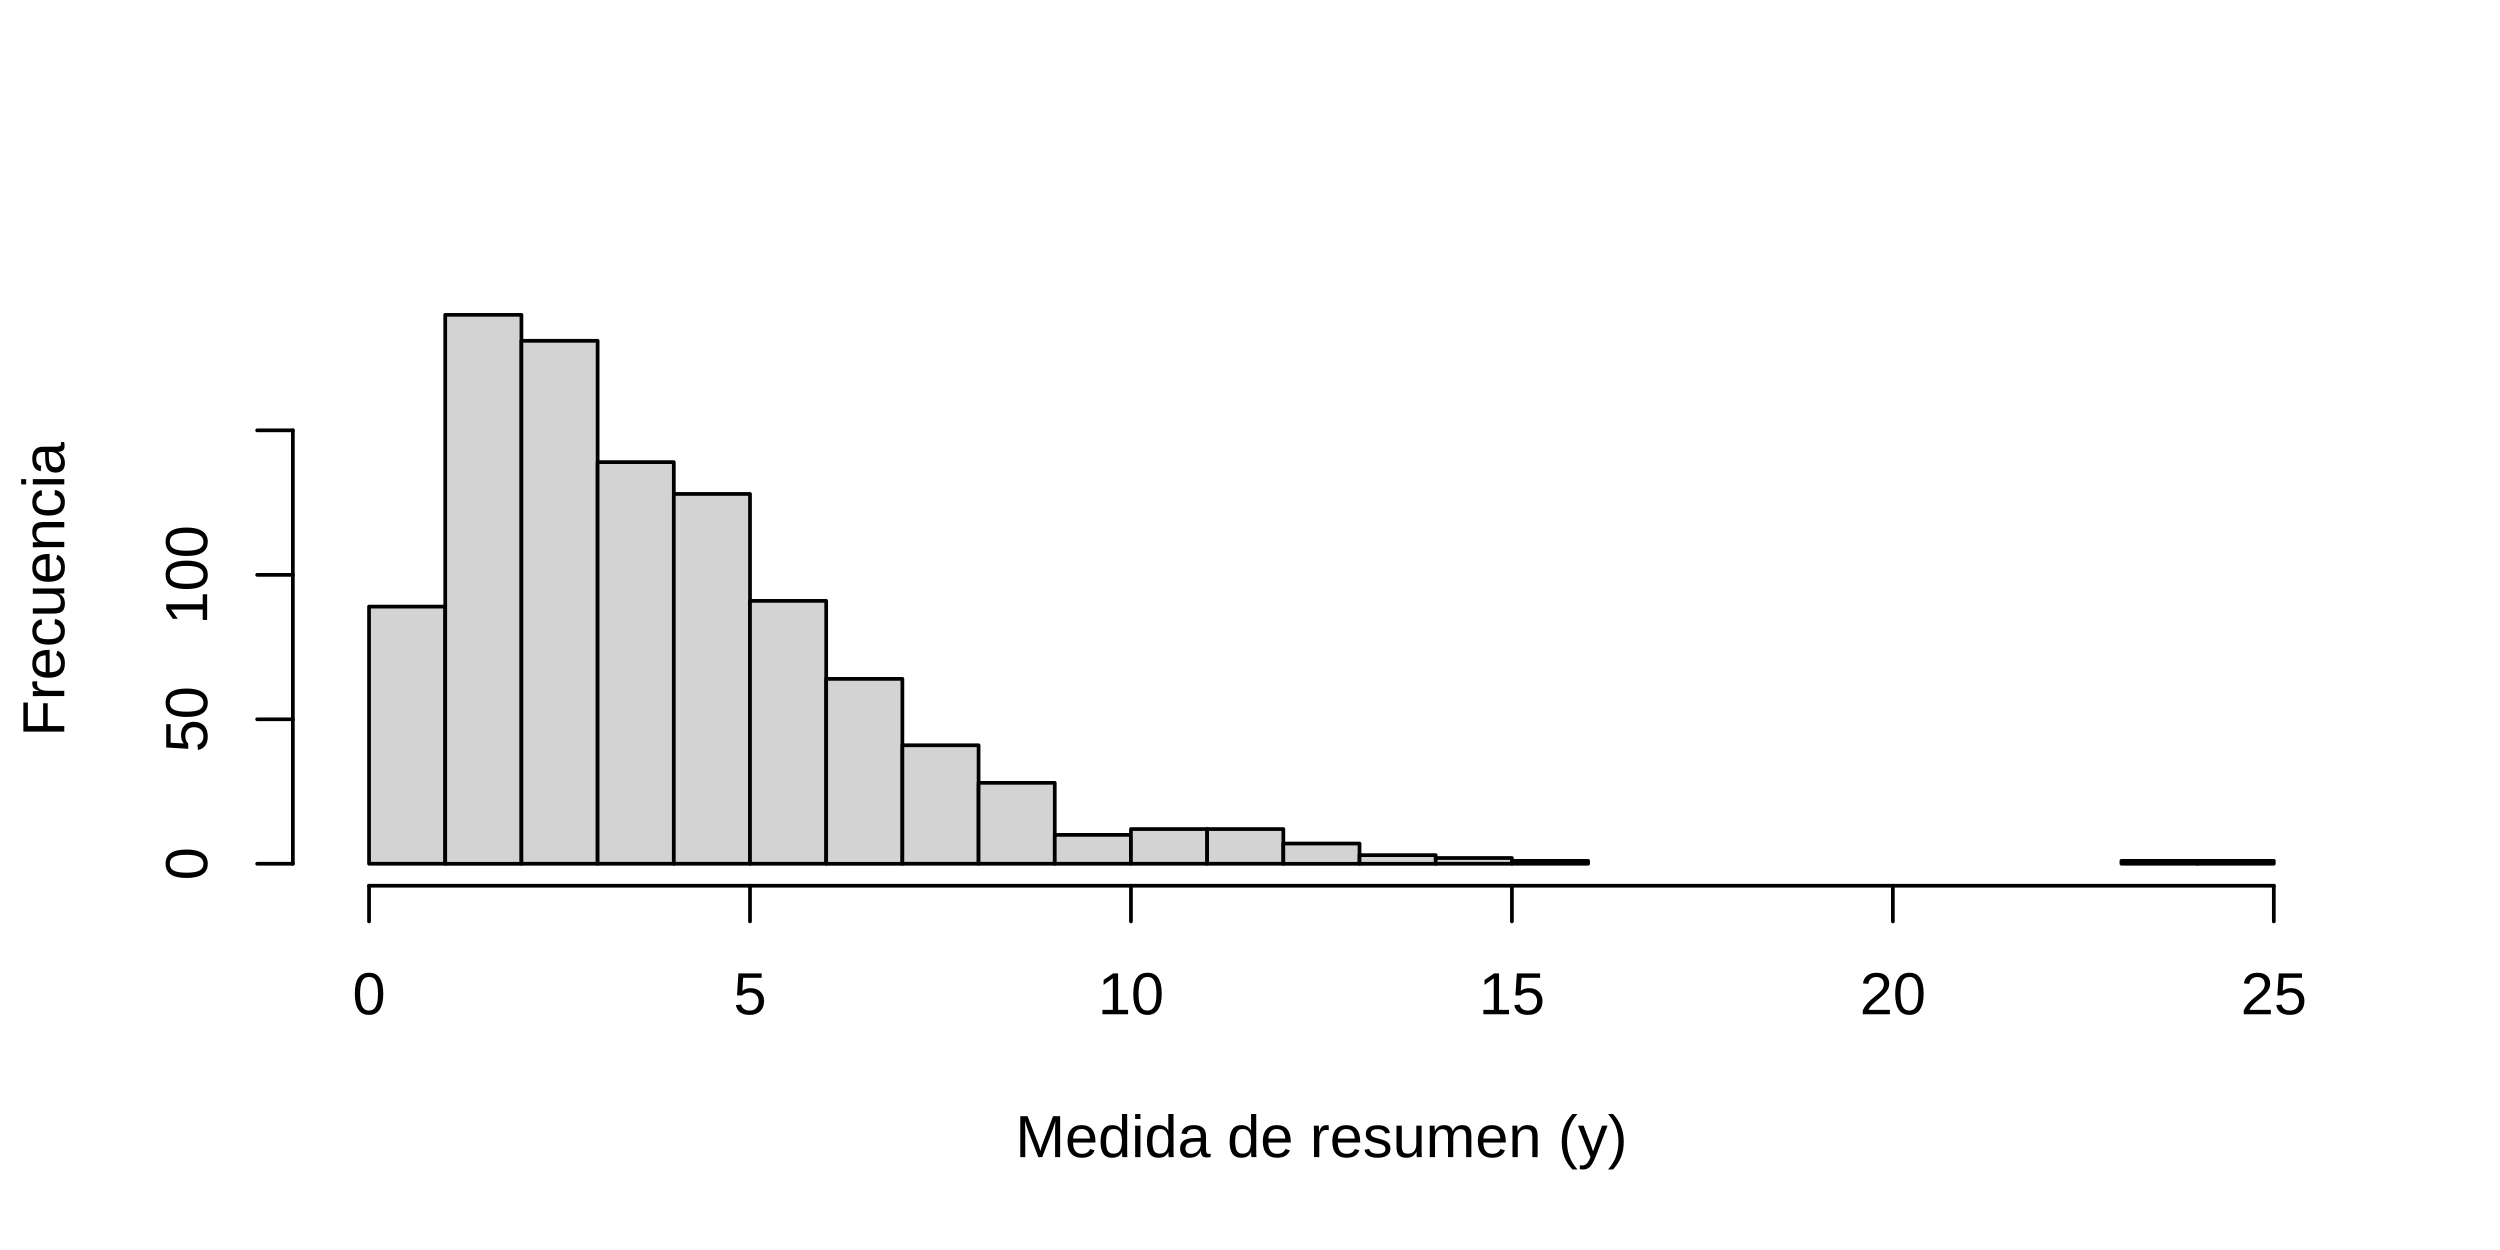
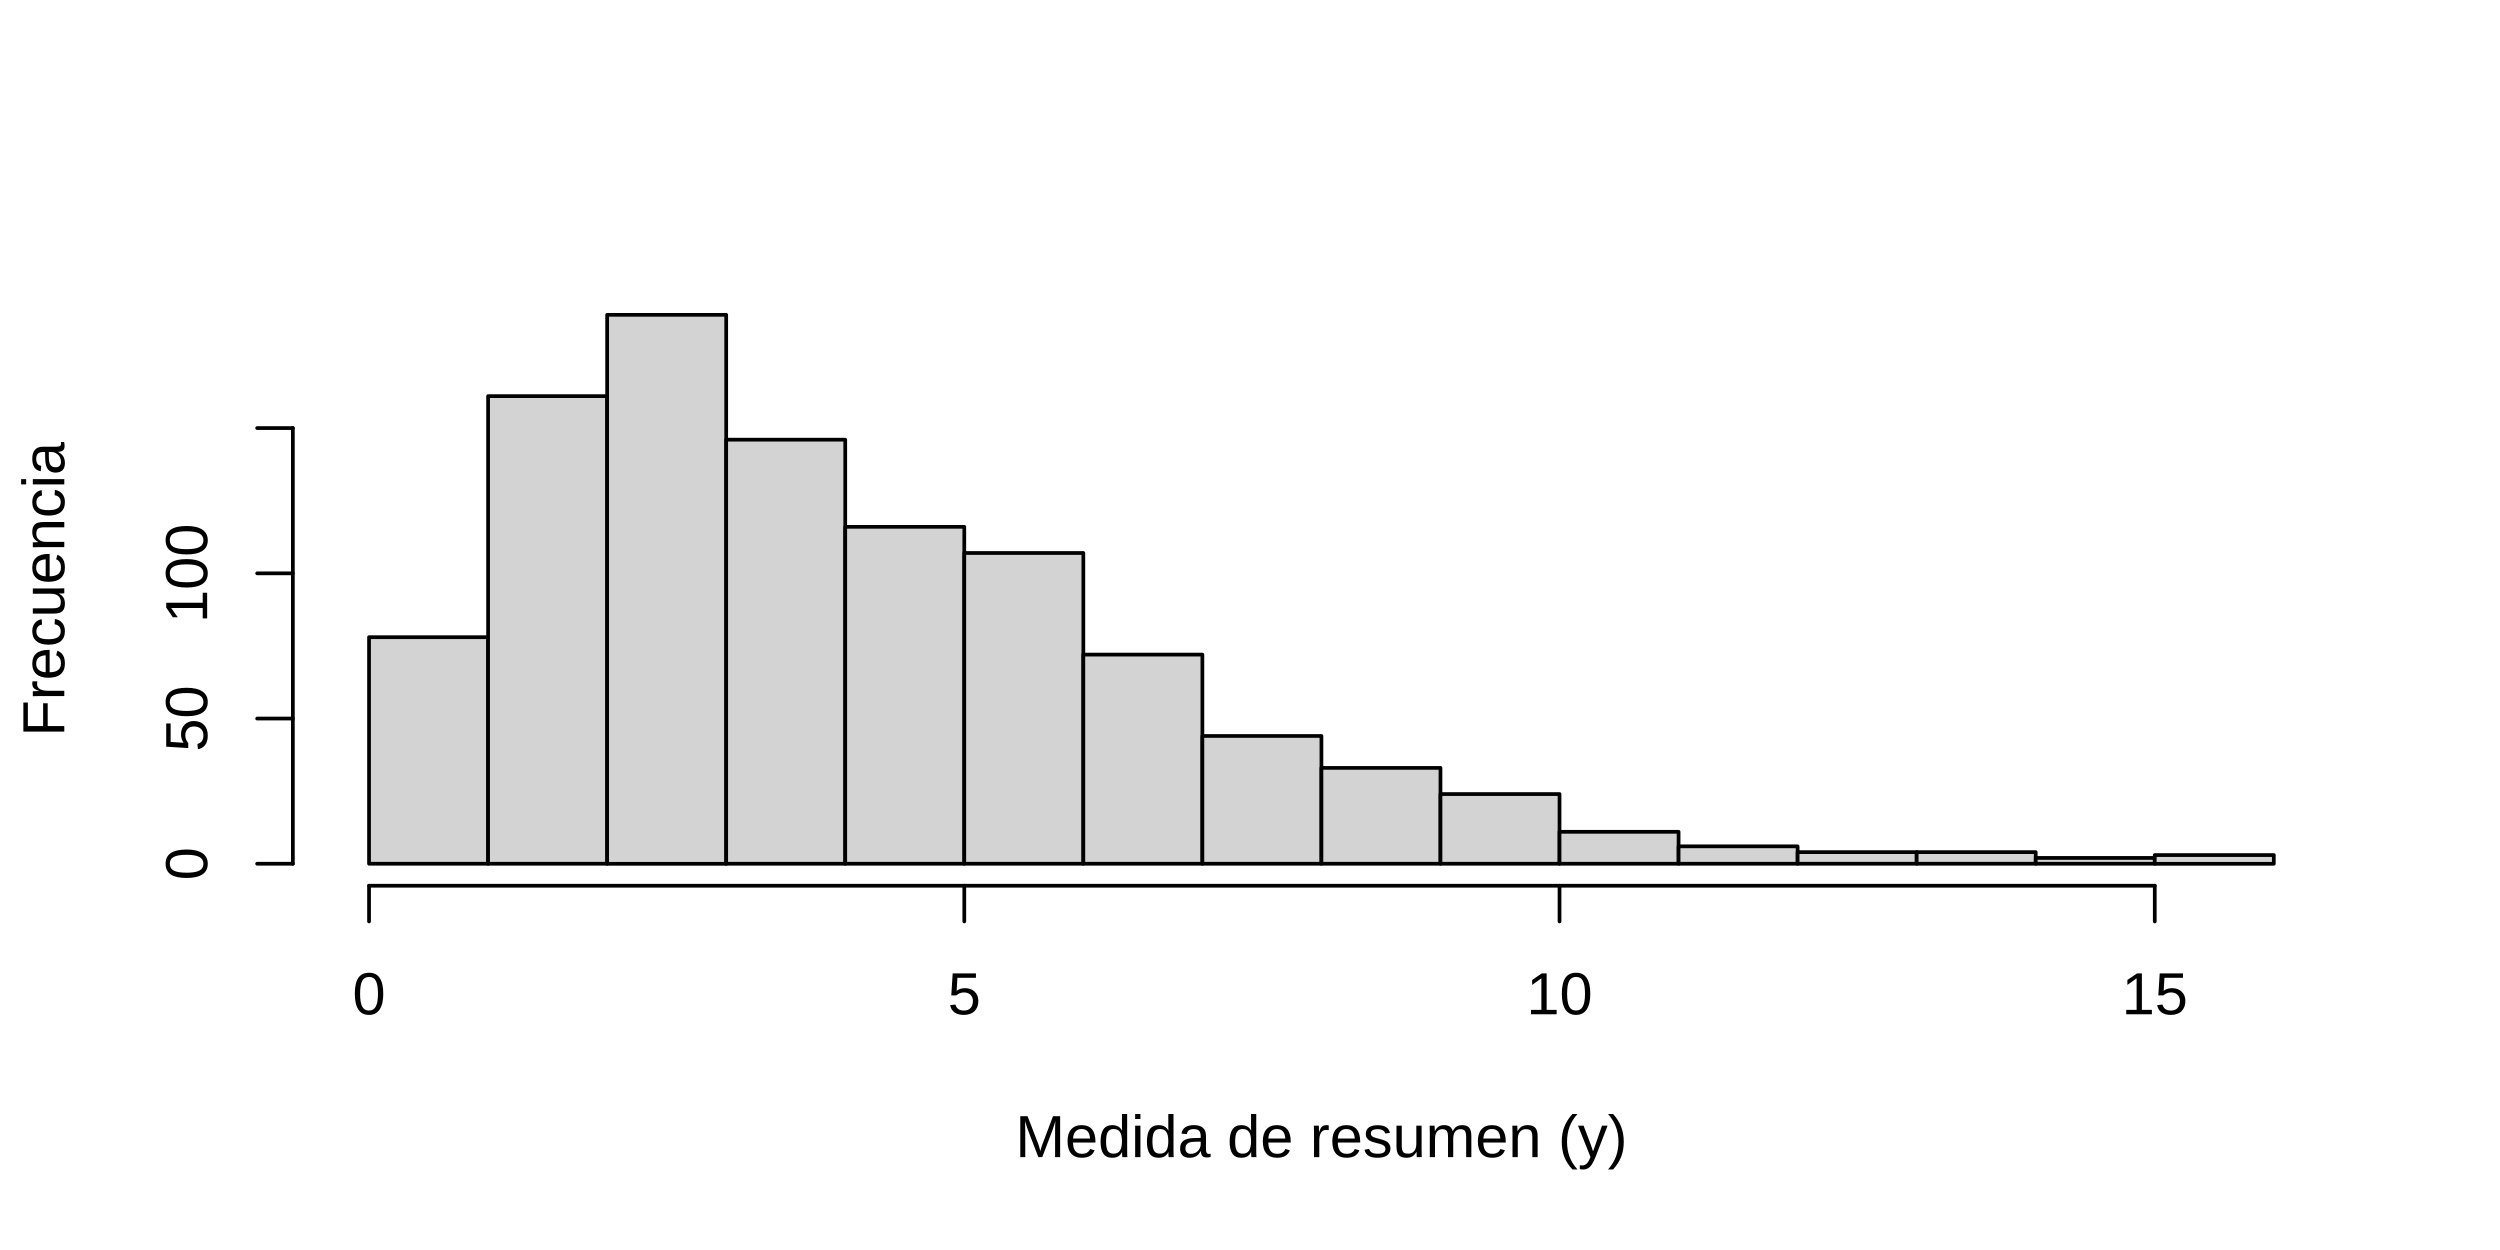
<svg xmlns="http://www.w3.org/2000/svg" class="svglite" width="504.00pt" height="252.00pt" viewBox="0 0 504.00 252.00">
  <defs>
    <style type="text/css">
    .svglite line, .svglite polyline, .svglite polygon, .svglite path, .svglite rect, .svglite circle {
      fill: none;
      stroke: #000000;
      stroke-linecap: round;
      stroke-linejoin: round;
      stroke-miterlimit: 10.00;
    }
  </style>
  </defs>
  <rect width="100%" height="100%" style="stroke: none; fill: #FFFFFF;" />
  <defs>
    <clipPath id="cpMC4wMHw1MDQuMDB8MC4wMHwyNTIuMDA=">
      <rect x="0.00" y="0.00" width="504.00" height="252.00" />
    </clipPath>
  </defs>
  <g clip-path="url(#cpMC4wMHw1MDQuMDB8MC4wMHwyNTIuMDA=)">
    <text x="266.40" y="233.28" text-anchor="middle" style="font-size: 12.00px; font-family: Arial;" textLength="123.38px" lengthAdjust="spacingAndGlyphs">Medida de resumen (y)</text>
    <text transform="translate(12.96,118.80) rotate(-90)" text-anchor="middle" style="font-size: 12.00px; font-family: Arial;" textLength="59.36px" lengthAdjust="spacingAndGlyphs">Frecuencia</text>
-     <line x1="74.40" y1="178.56" x2="458.40" y2="178.56" style="stroke-width: 0.75;" />
+     <line x1="74.40" y1="178.56" x2="434.40" y2="178.56" style="stroke-width: 0.75;" />
    <line x1="74.40" y1="178.56" x2="74.40" y2="185.76" style="stroke-width: 0.75;" />
-     <line x1="151.20" y1="178.56" x2="151.20" y2="185.76" style="stroke-width: 0.75;" />
-     <line x1="228.00" y1="178.56" x2="228.00" y2="185.76" style="stroke-width: 0.75;" />
-     <line x1="304.80" y1="178.56" x2="304.80" y2="185.76" style="stroke-width: 0.75;" />
-     <line x1="381.60" y1="178.56" x2="381.60" y2="185.76" style="stroke-width: 0.75;" />
-     <line x1="458.40" y1="178.56" x2="458.40" y2="185.76" style="stroke-width: 0.75;" />
+     <line x1="194.40" y1="178.56" x2="194.40" y2="185.76" style="stroke-width: 0.75;" />
+     <line x1="314.40" y1="178.56" x2="314.40" y2="185.76" style="stroke-width: 0.75;" />
+     <line x1="434.40" y1="178.56" x2="434.40" y2="185.76" style="stroke-width: 0.75;" />
    <text x="74.40" y="204.48" text-anchor="middle" style="font-size: 12.00px; font-family: Arial;" textLength="6.67px" lengthAdjust="spacingAndGlyphs">0</text>
-     <text x="151.20" y="204.48" text-anchor="middle" style="font-size: 12.00px; font-family: Arial;" textLength="6.67px" lengthAdjust="spacingAndGlyphs">5</text>
-     <text x="228.00" y="204.48" text-anchor="middle" style="font-size: 12.00px; font-family: Arial;" textLength="13.35px" lengthAdjust="spacingAndGlyphs">10</text>
-     <text x="304.80" y="204.48" text-anchor="middle" style="font-size: 12.00px; font-family: Arial;" textLength="13.35px" lengthAdjust="spacingAndGlyphs">15</text>
-     <text x="381.60" y="204.48" text-anchor="middle" style="font-size: 12.00px; font-family: Arial;" textLength="13.35px" lengthAdjust="spacingAndGlyphs">20</text>
-     <text x="458.40" y="204.48" text-anchor="middle" style="font-size: 12.00px; font-family: Arial;" textLength="13.35px" lengthAdjust="spacingAndGlyphs">25</text>
-     <line x1="59.04" y1="174.13" x2="59.04" y2="86.76" style="stroke-width: 0.75;" />
+     <text x="194.40" y="204.48" text-anchor="middle" style="font-size: 12.00px; font-family: Arial;" textLength="6.67px" lengthAdjust="spacingAndGlyphs">5</text>
+     <text x="314.40" y="204.48" text-anchor="middle" style="font-size: 12.00px; font-family: Arial;" textLength="13.35px" lengthAdjust="spacingAndGlyphs">10</text>
+     <text x="434.40" y="204.48" text-anchor="middle" style="font-size: 12.00px; font-family: Arial;" textLength="13.35px" lengthAdjust="spacingAndGlyphs">15</text>
+     <line x1="59.04" y1="174.13" x2="59.04" y2="86.30" style="stroke-width: 0.75;" />
    <line x1="59.04" y1="174.13" x2="51.84" y2="174.13" style="stroke-width: 0.75;" />
-     <line x1="59.04" y1="145.01" x2="51.84" y2="145.01" style="stroke-width: 0.75;" />
-     <line x1="59.04" y1="115.89" x2="51.84" y2="115.89" style="stroke-width: 0.75;" />
-     <line x1="59.04" y1="86.76" x2="51.84" y2="86.76" style="stroke-width: 0.75;" />
+     <line x1="59.04" y1="144.86" x2="51.84" y2="144.86" style="stroke-width: 0.75;" />
+     <line x1="59.04" y1="115.58" x2="51.84" y2="115.58" style="stroke-width: 0.75;" />
+     <line x1="59.04" y1="86.30" x2="51.84" y2="86.30" style="stroke-width: 0.75;" />
    <text transform="translate(41.76,174.13) rotate(-90)" text-anchor="middle" style="font-size: 12.00px; font-family: Arial;" textLength="6.67px" lengthAdjust="spacingAndGlyphs">0</text>
-     <text transform="translate(41.76,145.01) rotate(-90)" text-anchor="middle" style="font-size: 12.00px; font-family: Arial;" textLength="13.35px" lengthAdjust="spacingAndGlyphs">50</text>
-     <text transform="translate(41.76,115.89) rotate(-90)" text-anchor="middle" style="font-size: 12.00px; font-family: Arial;" textLength="20.02px" lengthAdjust="spacingAndGlyphs">100</text>
+     <text transform="translate(41.76,144.86) rotate(-90)" text-anchor="middle" style="font-size: 12.00px; font-family: Arial;" textLength="13.35px" lengthAdjust="spacingAndGlyphs">50</text>
+     <text transform="translate(41.76,115.58) rotate(-90)" text-anchor="middle" style="font-size: 12.00px; font-family: Arial;" textLength="20.02px" lengthAdjust="spacingAndGlyphs">100</text>
  </g>
  <defs>
    <clipPath id="cpNTkuMDR8NDczLjc2fDU5LjA0fDE3OC41Ng==">
      <rect x="59.04" y="59.04" width="414.72" height="119.52" />
    </clipPath>
  </defs>
  <g clip-path="url(#cpNTkuMDR8NDczLjc2fDU5LjA0fDE3OC41Ng==)">
-     <rect x="74.40" y="122.29" width="15.36" height="51.84" style="stroke-width: 0.75; fill: #D3D3D3;" />
-     <rect x="89.76" y="63.47" width="15.36" height="110.67" style="stroke-width: 0.75; fill: #D3D3D3;" />
-     <rect x="105.12" y="68.71" width="15.36" height="105.42" style="stroke-width: 0.75; fill: #D3D3D3;" />
-     <rect x="120.48" y="93.17" width="15.36" height="80.96" style="stroke-width: 0.75; fill: #D3D3D3;" />
-     <rect x="135.84" y="99.58" width="15.36" height="74.55" style="stroke-width: 0.75; fill: #D3D3D3;" />
-     <rect x="151.20" y="121.13" width="15.36" height="53.00" style="stroke-width: 0.75; fill: #D3D3D3;" />
-     <rect x="166.56" y="136.86" width="15.36" height="37.28" style="stroke-width: 0.75; fill: #D3D3D3;" />
-     <rect x="181.92" y="150.25" width="15.36" height="23.88" style="stroke-width: 0.75; fill: #D3D3D3;" />
-     <rect x="197.28" y="157.82" width="15.36" height="16.31" style="stroke-width: 0.75; fill: #D3D3D3;" />
-     <rect x="212.64" y="168.31" width="15.36" height="5.82" style="stroke-width: 0.75; fill: #D3D3D3;" />
-     <rect x="228.00" y="167.14" width="15.36" height="6.99" style="stroke-width: 0.75; fill: #D3D3D3;" />
-     <rect x="243.36" y="167.14" width="15.36" height="6.99" style="stroke-width: 0.75; fill: #D3D3D3;" />
-     <rect x="258.72" y="170.06" width="15.36" height="4.08" style="stroke-width: 0.75; fill: #D3D3D3;" />
-     <rect x="274.08" y="172.39" width="15.36" height="1.75" style="stroke-width: 0.75; fill: #D3D3D3;" />
-     <rect x="289.44" y="172.97" width="15.36" height="1.16" style="stroke-width: 0.75; fill: #D3D3D3;" />
-     <rect x="304.80" y="173.55" width="15.36" height="0.58" style="stroke-width: 0.75; fill: #D3D3D3;" />
-     <rect x="320.16" y="174.13" width="15.36" height="0.00" style="stroke-width: 0.75; fill: #D3D3D3;" />
-     <rect x="335.52" y="174.13" width="15.36" height="0.00" style="stroke-width: 0.75; fill: #D3D3D3;" />
-     <rect x="350.88" y="174.13" width="15.36" height="0.00" style="stroke-width: 0.75; fill: #D3D3D3;" />
-     <rect x="366.24" y="174.13" width="15.36" height="0.00" style="stroke-width: 0.75; fill: #D3D3D3;" />
-     <rect x="381.60" y="174.13" width="15.36" height="0.00" style="stroke-width: 0.75; fill: #D3D3D3;" />
-     <rect x="396.96" y="174.13" width="15.36" height="0.00" style="stroke-width: 0.75; fill: #D3D3D3;" />
-     <rect x="412.32" y="174.13" width="15.36" height="0.00" style="stroke-width: 0.75; fill: #D3D3D3;" />
-     <rect x="427.68" y="173.55" width="15.36" height="0.58" style="stroke-width: 0.75; fill: #D3D3D3;" />
-     <rect x="443.04" y="173.55" width="15.36" height="0.58" style="stroke-width: 0.75; fill: #D3D3D3;" />
+     <rect x="74.40" y="128.46" width="24.00" height="45.67" style="stroke-width: 0.75; fill: #D3D3D3;" />
+     <rect x="98.40" y="79.86" width="24.00" height="94.27" style="stroke-width: 0.75; fill: #D3D3D3;" />
+     <rect x="122.40" y="63.47" width="24.00" height="110.67" style="stroke-width: 0.75; fill: #D3D3D3;" />
+     <rect x="146.40" y="88.64" width="24.00" height="85.49" style="stroke-width: 0.75; fill: #D3D3D3;" />
+     <rect x="170.40" y="106.21" width="24.00" height="67.92" style="stroke-width: 0.75; fill: #D3D3D3;" />
+     <rect x="194.40" y="111.48" width="24.00" height="62.65" style="stroke-width: 0.75; fill: #D3D3D3;" />
+     <rect x="218.40" y="131.97" width="24.00" height="42.16" style="stroke-width: 0.75; fill: #D3D3D3;" />
+     <rect x="242.40" y="148.37" width="24.00" height="25.76" style="stroke-width: 0.75; fill: #D3D3D3;" />
+     <rect x="266.40" y="154.81" width="24.00" height="19.32" style="stroke-width: 0.75; fill: #D3D3D3;" />
+     <rect x="290.40" y="160.08" width="24.00" height="14.05" style="stroke-width: 0.75; fill: #D3D3D3;" />
+     <rect x="314.40" y="167.69" width="24.00" height="6.44" style="stroke-width: 0.75; fill: #D3D3D3;" />
+     <rect x="338.40" y="170.62" width="24.00" height="3.51" style="stroke-width: 0.75; fill: #D3D3D3;" />
+     <rect x="362.40" y="171.79" width="24.00" height="2.34" style="stroke-width: 0.75; fill: #D3D3D3;" />
+     <rect x="386.40" y="171.79" width="24.00" height="2.34" style="stroke-width: 0.75; fill: #D3D3D3;" />
+     <rect x="410.40" y="172.96" width="24.00" height="1.17" style="stroke-width: 0.75; fill: #D3D3D3;" />
+     <rect x="434.40" y="172.38" width="24.00" height="1.76" style="stroke-width: 0.75; fill: #D3D3D3;" />
  </g>
</svg>
